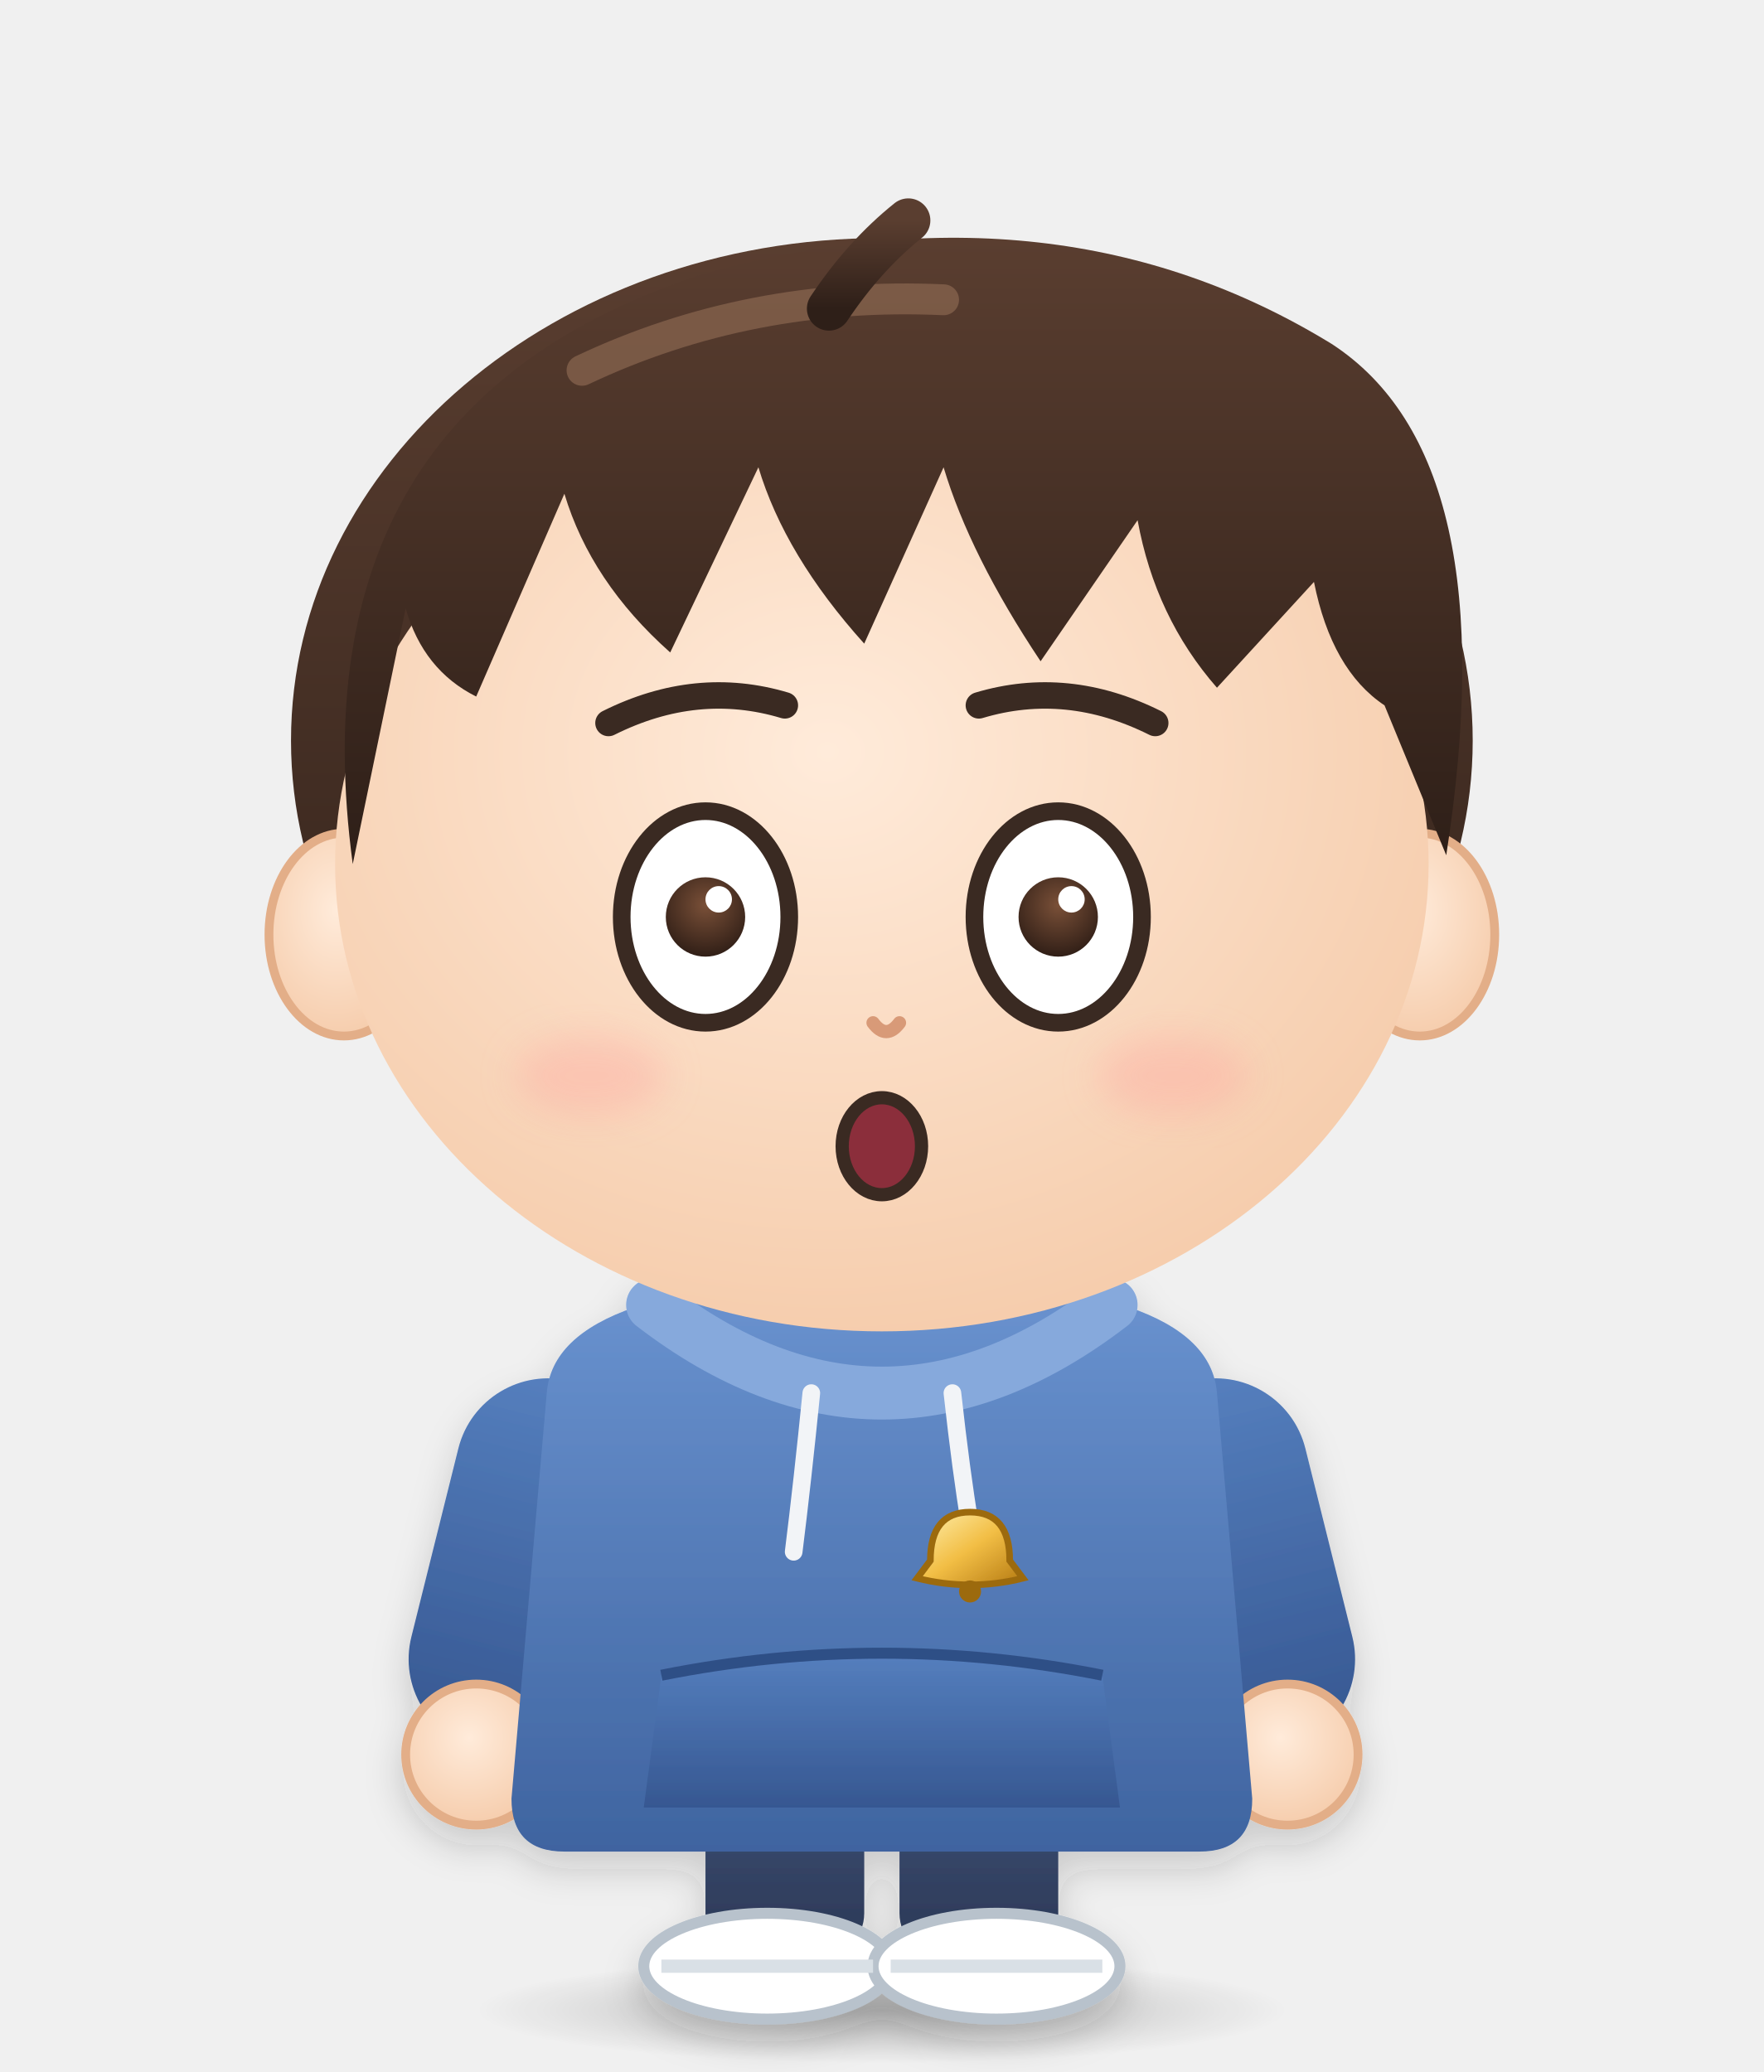
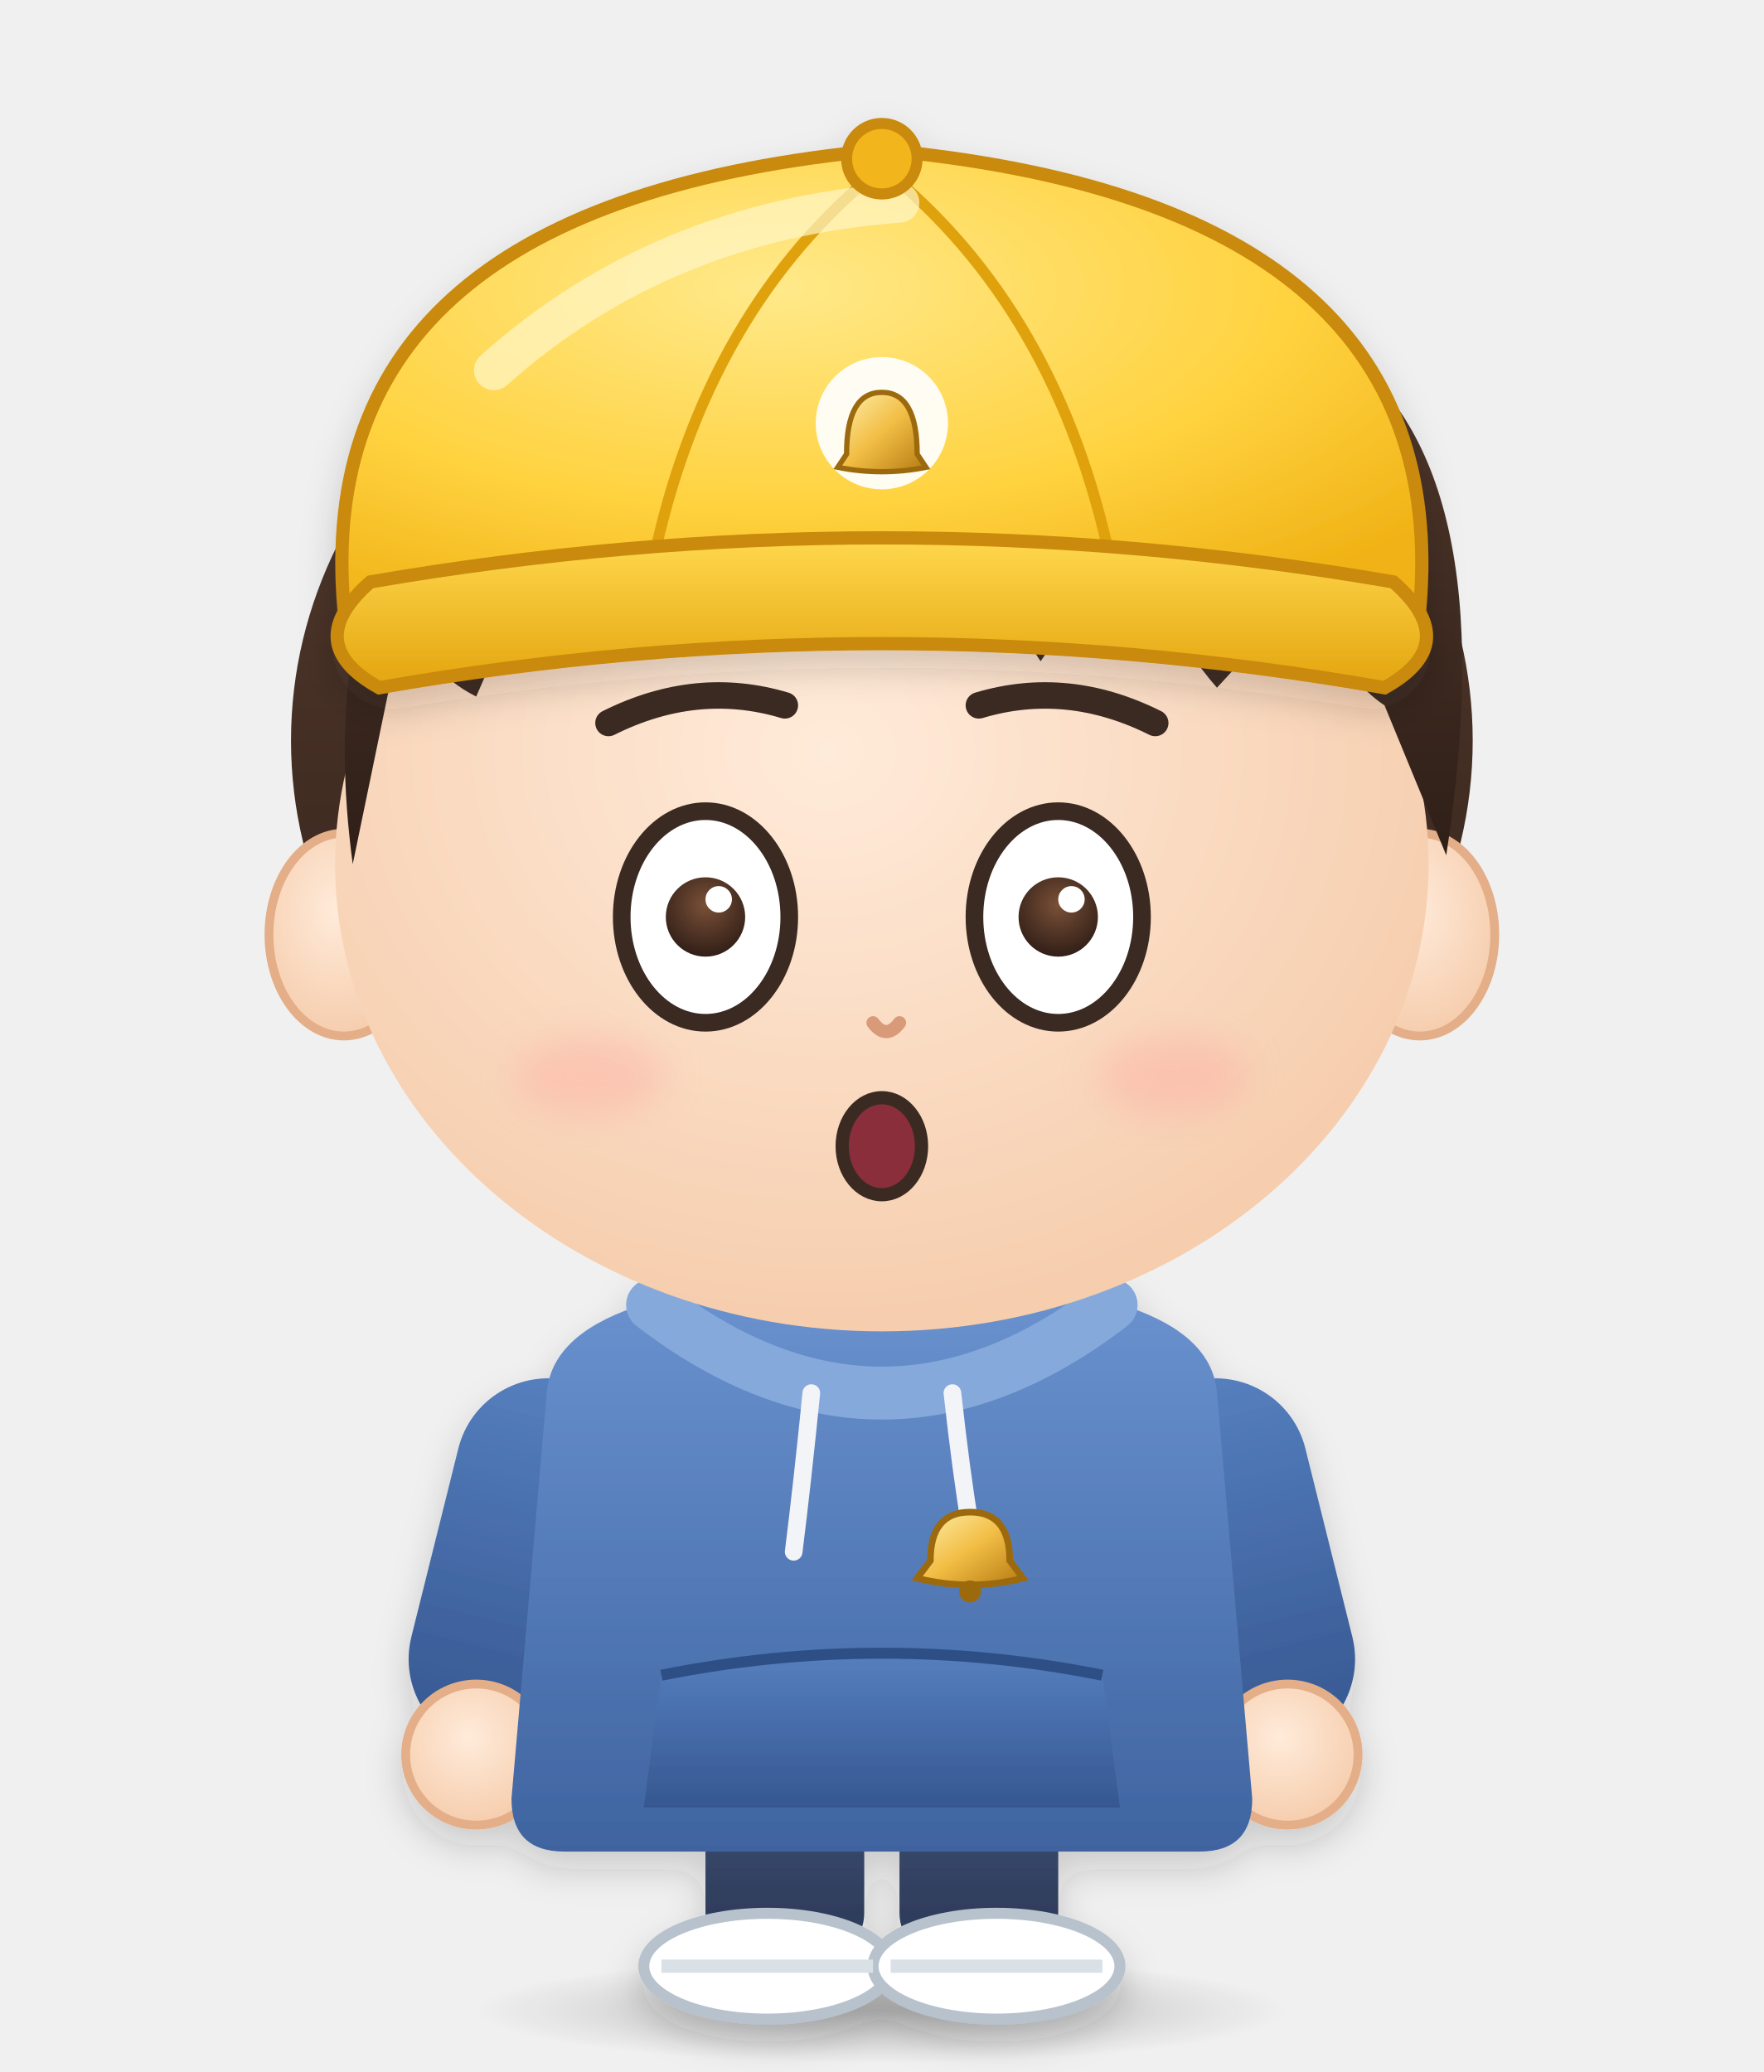
<svg xmlns="http://www.w3.org/2000/svg" viewBox="0 0 400 470" width="400" height="470">
  <defs>
    <radialGradient id="skin" cx="0.45" cy="0.38" r="0.75">
      <stop offset="0" stop-color="#FFEBDA" />
      <stop offset="1" stop-color="#F4C7A4" />
    </radialGradient>
    <linearGradient id="hair" x1="0" y1="0" x2="0" y2="1">
      <stop offset="0" stop-color="#5A3E30" />
      <stop offset="1" stop-color="#2E1F18" />
+     </linearGradient>
+     <radialGradient id="cap" cx="0.4" cy="0.3" r="0.8">
+       <stop offset="0" stop-color="#FFE98A" />
+       <stop offset="0.6" stop-color="#FFD23F" />
+       <stop offset="1" stop-color="#F0B215" />
+     </radialGradient>
+     <linearGradient id="brim" x1="0" y1="0" x2="0" y2="1">
+       <stop offset="0" stop-color="#FFD84D" />
+       <stop offset="1" stop-color="#E3A40E" />
    </linearGradient>
    <linearGradient id="hoodie" x1="0" y1="0" x2="0" y2="1">
      <stop offset="0" stop-color="#6A93D0" />
      <stop offset="1" stop-color="#3F64A0" />
    </linearGradient>
    <linearGradient id="hoodieDark" x1="0" y1="0" x2="0" y2="1">
      <stop offset="0" stop-color="#557FBE" />
      <stop offset="1" stop-color="#365791" />
    </linearGradient>
    <linearGradient id="jeans" x1="0" y1="0" x2="0" y2="1">
      <stop offset="0" stop-color="#3B4C70" />
      <stop offset="1" stop-color="#2A3754" />
    </linearGradient>
    <radialGradient id="iris" cx="0.5" cy="0.35" r="0.7">
      <stop offset="0" stop-color="#7A5038" />
      <stop offset="1" stop-color="#2B1B14" />
    </radialGradient>
    <linearGradient id="gold" x1="0" y1="0" x2="1" y2="1">
      <stop offset="0" stop-color="#FFF1B0" />
      <stop offset="0.5" stop-color="#F2BE45" />
      <stop offset="1" stop-color="#B57A12" />
    </linearGradient>
    <radialGradient id="ground" cx="0.5" cy="0.5" r="0.5">
      <stop offset="0" stop-color="#000" stop-opacity="0.25" />
      <stop offset="1" stop-color="#000" stop-opacity="0" />
    </radialGradient>
    <filter id="soft" x="-40%" y="-40%" width="180%" height="180%">
      <feGaussianBlur stdDeviation="4" />
    </filter>
    <filter id="shadow" x="-20%" y="-20%" width="140%" height="150%">
      <feDropShadow dx="0" dy="4" stdDeviation="4" flood-color="#2A2030" flood-opacity="0.18" />
    </filter>
  </defs>
  <ellipse cx="200" cy="456" rx="92" ry="12" fill="url(#ground)" />
  <g filter="url(#shadow)">
    <rect x="160" y="410" width="36" height="34" rx="10" fill="url(#jeans)" />
    <rect x="204" y="410" width="36" height="34" rx="10" fill="url(#jeans)" />
    <ellipse cx="174" cy="446" rx="28" ry="12" fill="#FFFFFF" stroke="#B8C2CC" stroke-width="2.5" />
    <ellipse cx="226" cy="446" rx="28" ry="12" fill="#FFFFFF" stroke="#B8C2CC" stroke-width="2.5" />
    <path d="M150 446 L198 446 M202 446 L250 446" stroke="#D9E0E6" stroke-width="3" />
    <rect x="98" y="312" width="42" height="86" rx="21" fill="url(#hoodieDark)" transform="rotate(14 119 355)" />
    <rect x="260" y="312" width="42" height="86" rx="21" fill="url(#hoodieDark)" transform="rotate(-14 281 355)" />
    <circle cx="108" cy="398" r="16" fill="url(#skin)" stroke="#E3AE88" stroke-width="2" />
    <circle cx="292" cy="398" r="16" fill="url(#skin)" stroke="#E3AE88" stroke-width="2" />
    <path d="M124 316 Q126 290 200 290 Q274 290 276 316 L284 408 Q284 420 272 420 L128 420 Q116 420 116 408 Z" fill="url(#hoodie)" />
    <path d="M150 380 Q200 370 250 380 L254 410 L146 410 Z" fill="url(#hoodieDark)" />
    <path d="M150 380 Q200 370 250 380" fill="none" stroke="#2F4F86" stroke-width="2.5" />
    <path d="M148 296 Q200 336 252 296" fill="none" stroke="#86A9DC" stroke-width="12" stroke-linecap="round" />
    <path d="M184 316 Q182 336 180 352" fill="none" stroke="#F2F4F7" stroke-width="4" stroke-linecap="round" />
    <path d="M216 316 Q218 334 220 346" fill="none" stroke="#F2F4F7" stroke-width="4" stroke-linecap="round" />
    <path d="M211 354 Q211 343 220 343 Q229 343 229 354 L232 358 Q220 361 208 358 Z" fill="url(#gold)" stroke="#9C6A10" stroke-width="1.5" />
    <circle cx="220" cy="361" r="2.5" fill="#9C6A10" />
  </g>
  <rect x="186" y="282" width="28" height="18" rx="6" fill="#EDB993" />
  <ellipse cx="200" cy="168" rx="134" ry="114" fill="url(#hair)" />
  <ellipse cx="78" cy="212" rx="17" ry="23" fill="url(#skin)" stroke="#E3AE88" stroke-width="2" />
  <ellipse cx="322" cy="212" rx="17" ry="23" fill="url(#skin)" stroke="#E3AE88" stroke-width="2" />
  <ellipse cx="200" cy="196" rx="124" ry="106" fill="url(#skin)" />
  <path d="M80 196 Q66 92 160 62 Q240 40 302 78 Q342 104 328 194 L314 160 Q302 152 298 132            L276 156 Q262 140 258 118 L236 150 Q220 126 214 106 L196 146 Q178 126 172 106            L152 148 Q134 132 128 112 L108 158 Q96 152 92 138 Z" fill="url(#hair)" />
-   <path d="M132 84 Q170 66 214 68" fill="none" stroke="#8A6650" stroke-width="7" stroke-linecap="round" opacity="0.7" />
-   <path d="M188 70 Q196 58 206 50" fill="none" stroke="url(#hair)" stroke-width="10" stroke-linecap="round" />
+   <g filter="url(#shadow)">
+     <path d="M78 138 Q70 46 200 34 Q330 46 322 138 Q200 118 78 138 Z" fill="url(#cap)" stroke="#C98A0A" stroke-width="3" />
+     <path d="M200 38 Q160 70 148 128 M200 38 Q240 70 252 128" fill="none" stroke="#DFA20F" stroke-width="2.5" />
+     <path d="M112 84 Q150 50 204 46" fill="none" stroke="#FFF6C8" stroke-width="9" stroke-linecap="round" opacity="0.7" />
+     <circle cx="200" cy="36" r="8" fill="#F2B51C" stroke="#C98A0A" stroke-width="2.5" />
+     <circle cx="200" cy="96" r="15" fill="#FFFFFF" opacity="0.92" />
+     <path d="M192 103 Q192 89 200 89 Q208 89 208 103 L210 106 Q200 108 190 106 Z" fill="url(#gold)" stroke="#9C6A10" stroke-width="1.2" />
+     <path d="M84 132 Q200 112 316 132 Q332 146 314 156 Q200 136 86 156 Q68 146 84 132 Z" fill="url(#brim)" stroke="#C98A0A" stroke-width="3" />
+   </g>
  <path d="M198 232 Q201 236 204 232" fill="none" stroke="#D89A78" stroke-width="3" stroke-linecap="round" />
  <ellipse cx="134" cy="244" rx="17" ry="9" fill="#FF9A9A" opacity="0.3" filter="url(#soft)" />
  <ellipse cx="266" cy="244" rx="17" ry="9" fill="#FF9A9A" opacity="0.3" filter="url(#soft)" />
  <path d="M138 164 Q158 154 178 160" fill="none" stroke="#3A2A22" stroke-width="6" stroke-linecap="round" stroke-linejoin="round" />
  <path d="M222 160 Q242 154 262 164" fill="none" stroke="#3A2A22" stroke-width="6" stroke-linecap="round" stroke-linejoin="round" />
  <ellipse cx="160" cy="208" rx="19" ry="24" fill="#FFFFFF" stroke="#3A2A22" stroke-width="4" />
  <circle cx="160" cy="208" r="9" fill="url(#iris)" />
  <circle cx="163" cy="204" r="3" fill="#FFFFFF" />
  <ellipse cx="240" cy="208" rx="19" ry="24" fill="#FFFFFF" stroke="#3A2A22" stroke-width="4" />
  <circle cx="240" cy="208" r="9" fill="url(#iris)" />
  <circle cx="243" cy="204" r="3" fill="#FFFFFF" />
  <ellipse cx="200" cy="260" rx="9" ry="11" fill="#8B2E3B" stroke="#3A2A22" stroke-width="3" />
</svg>
